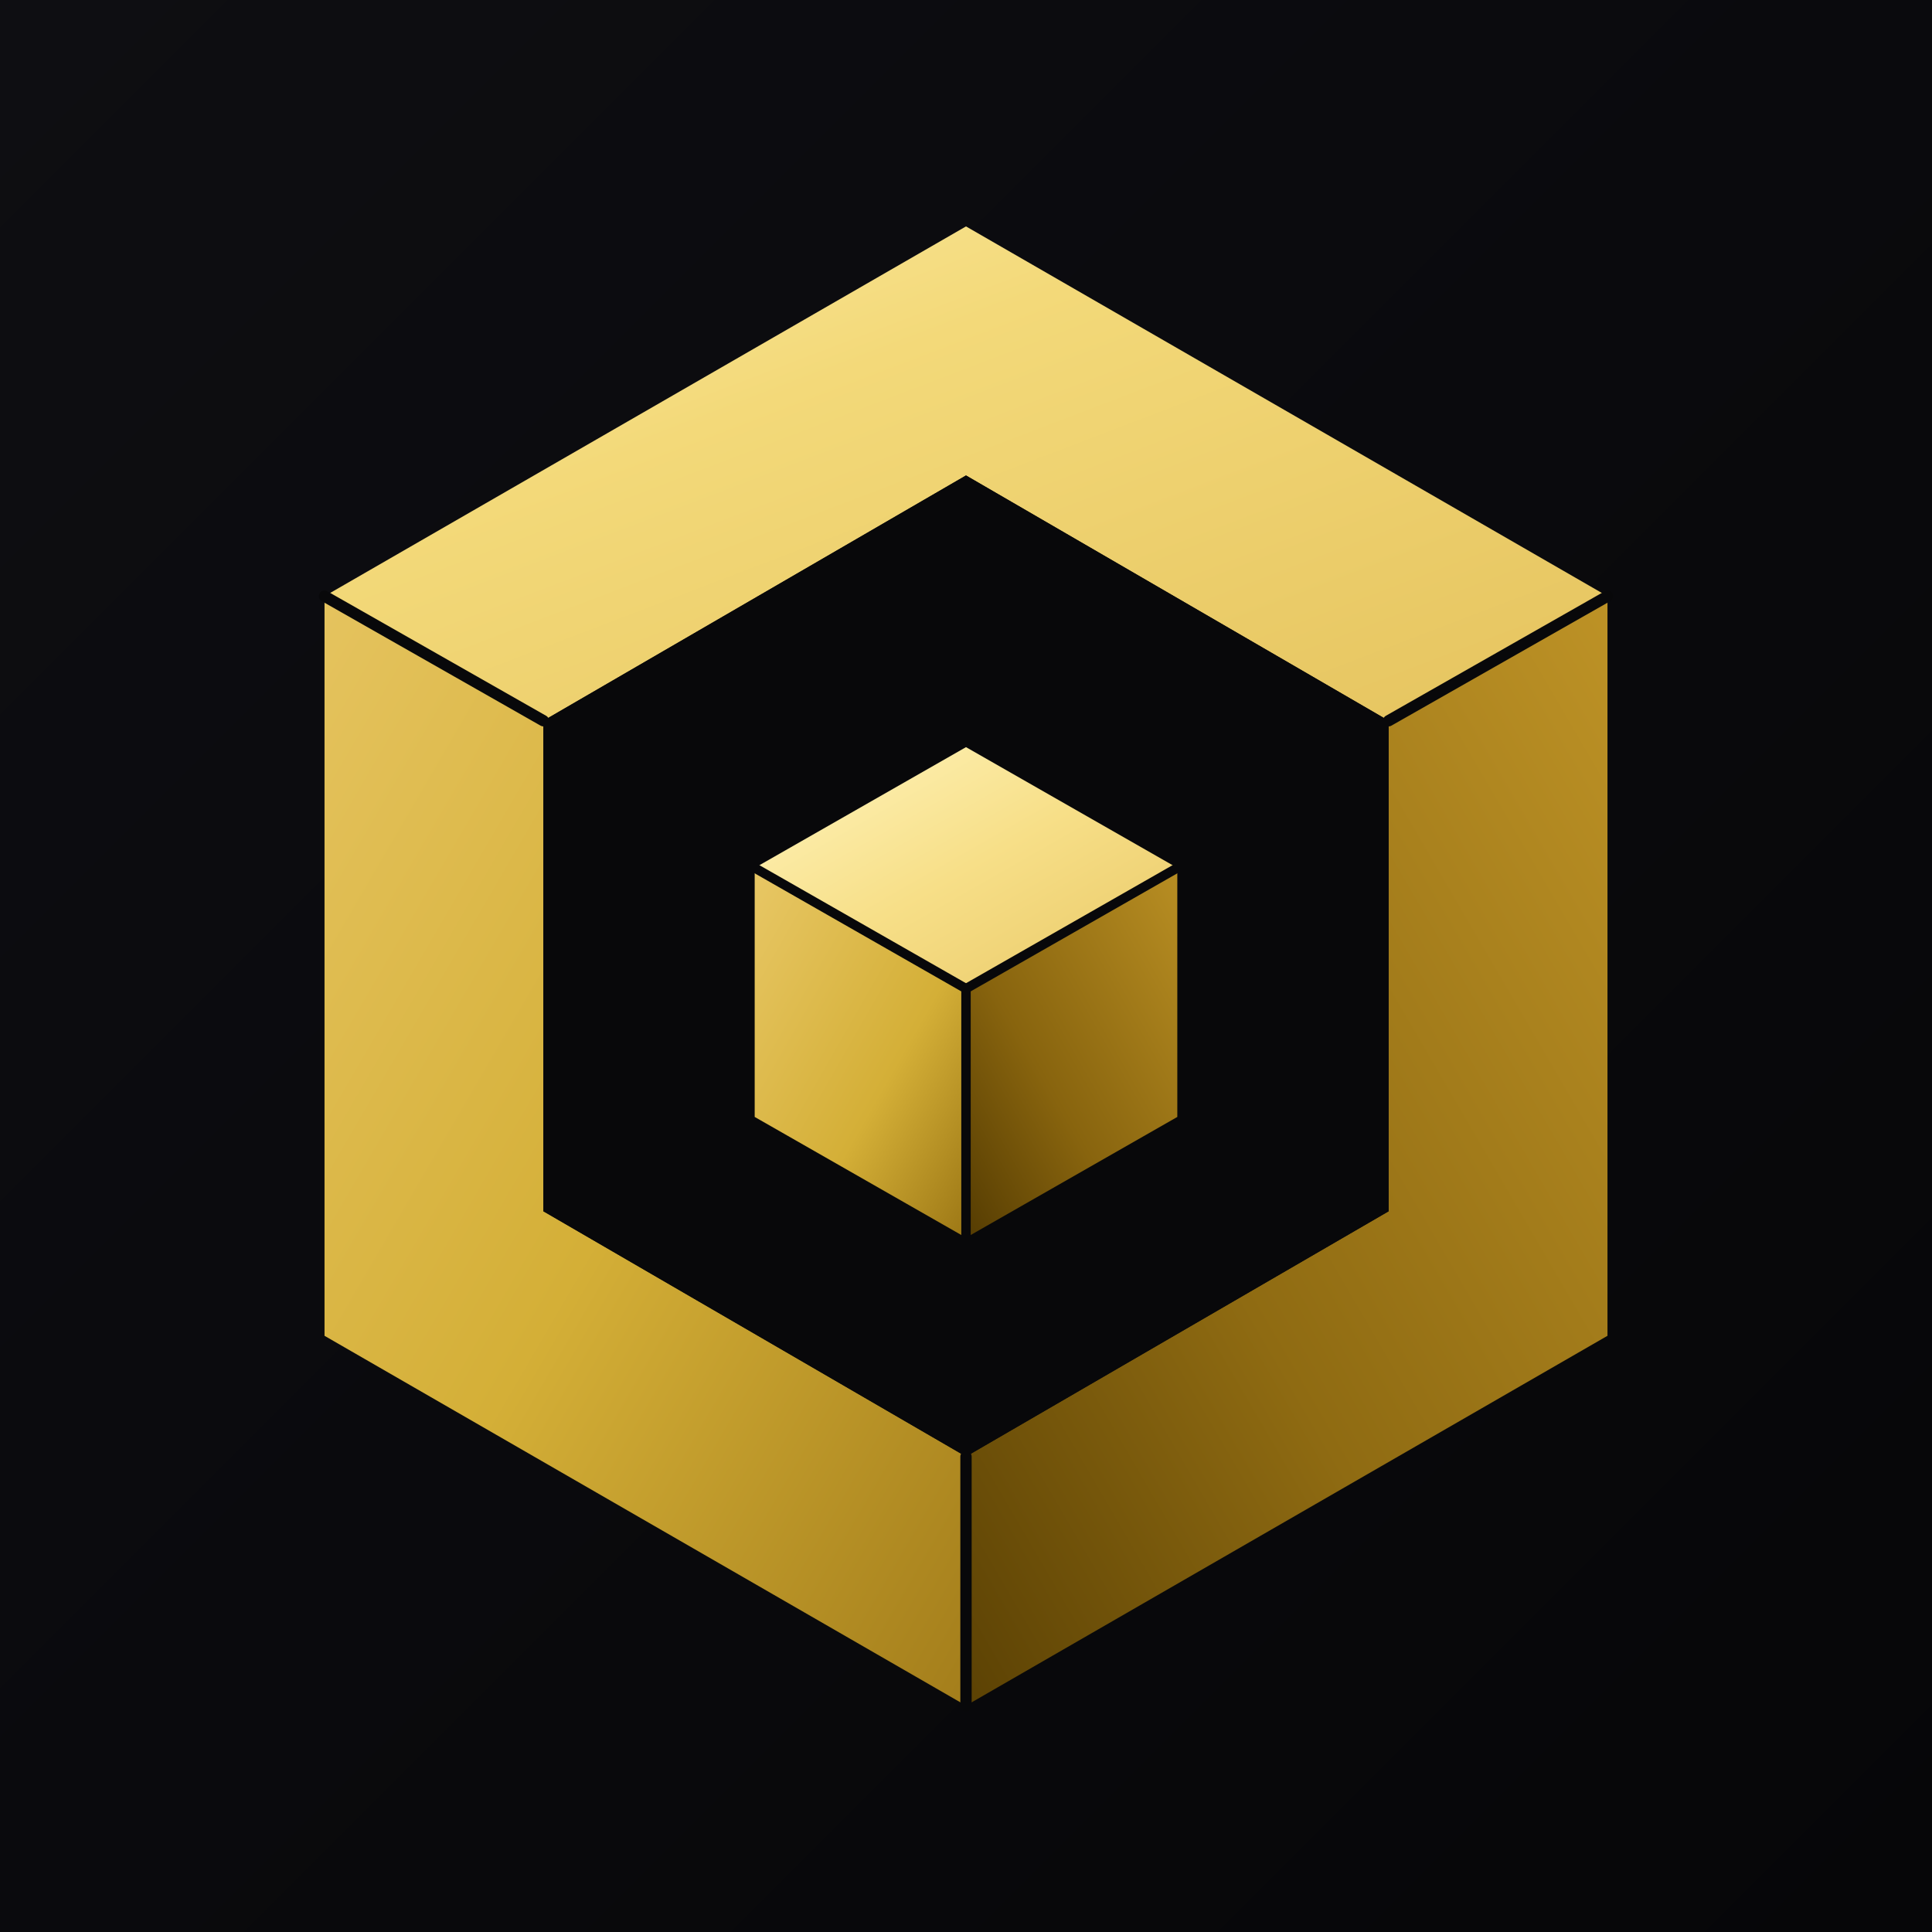
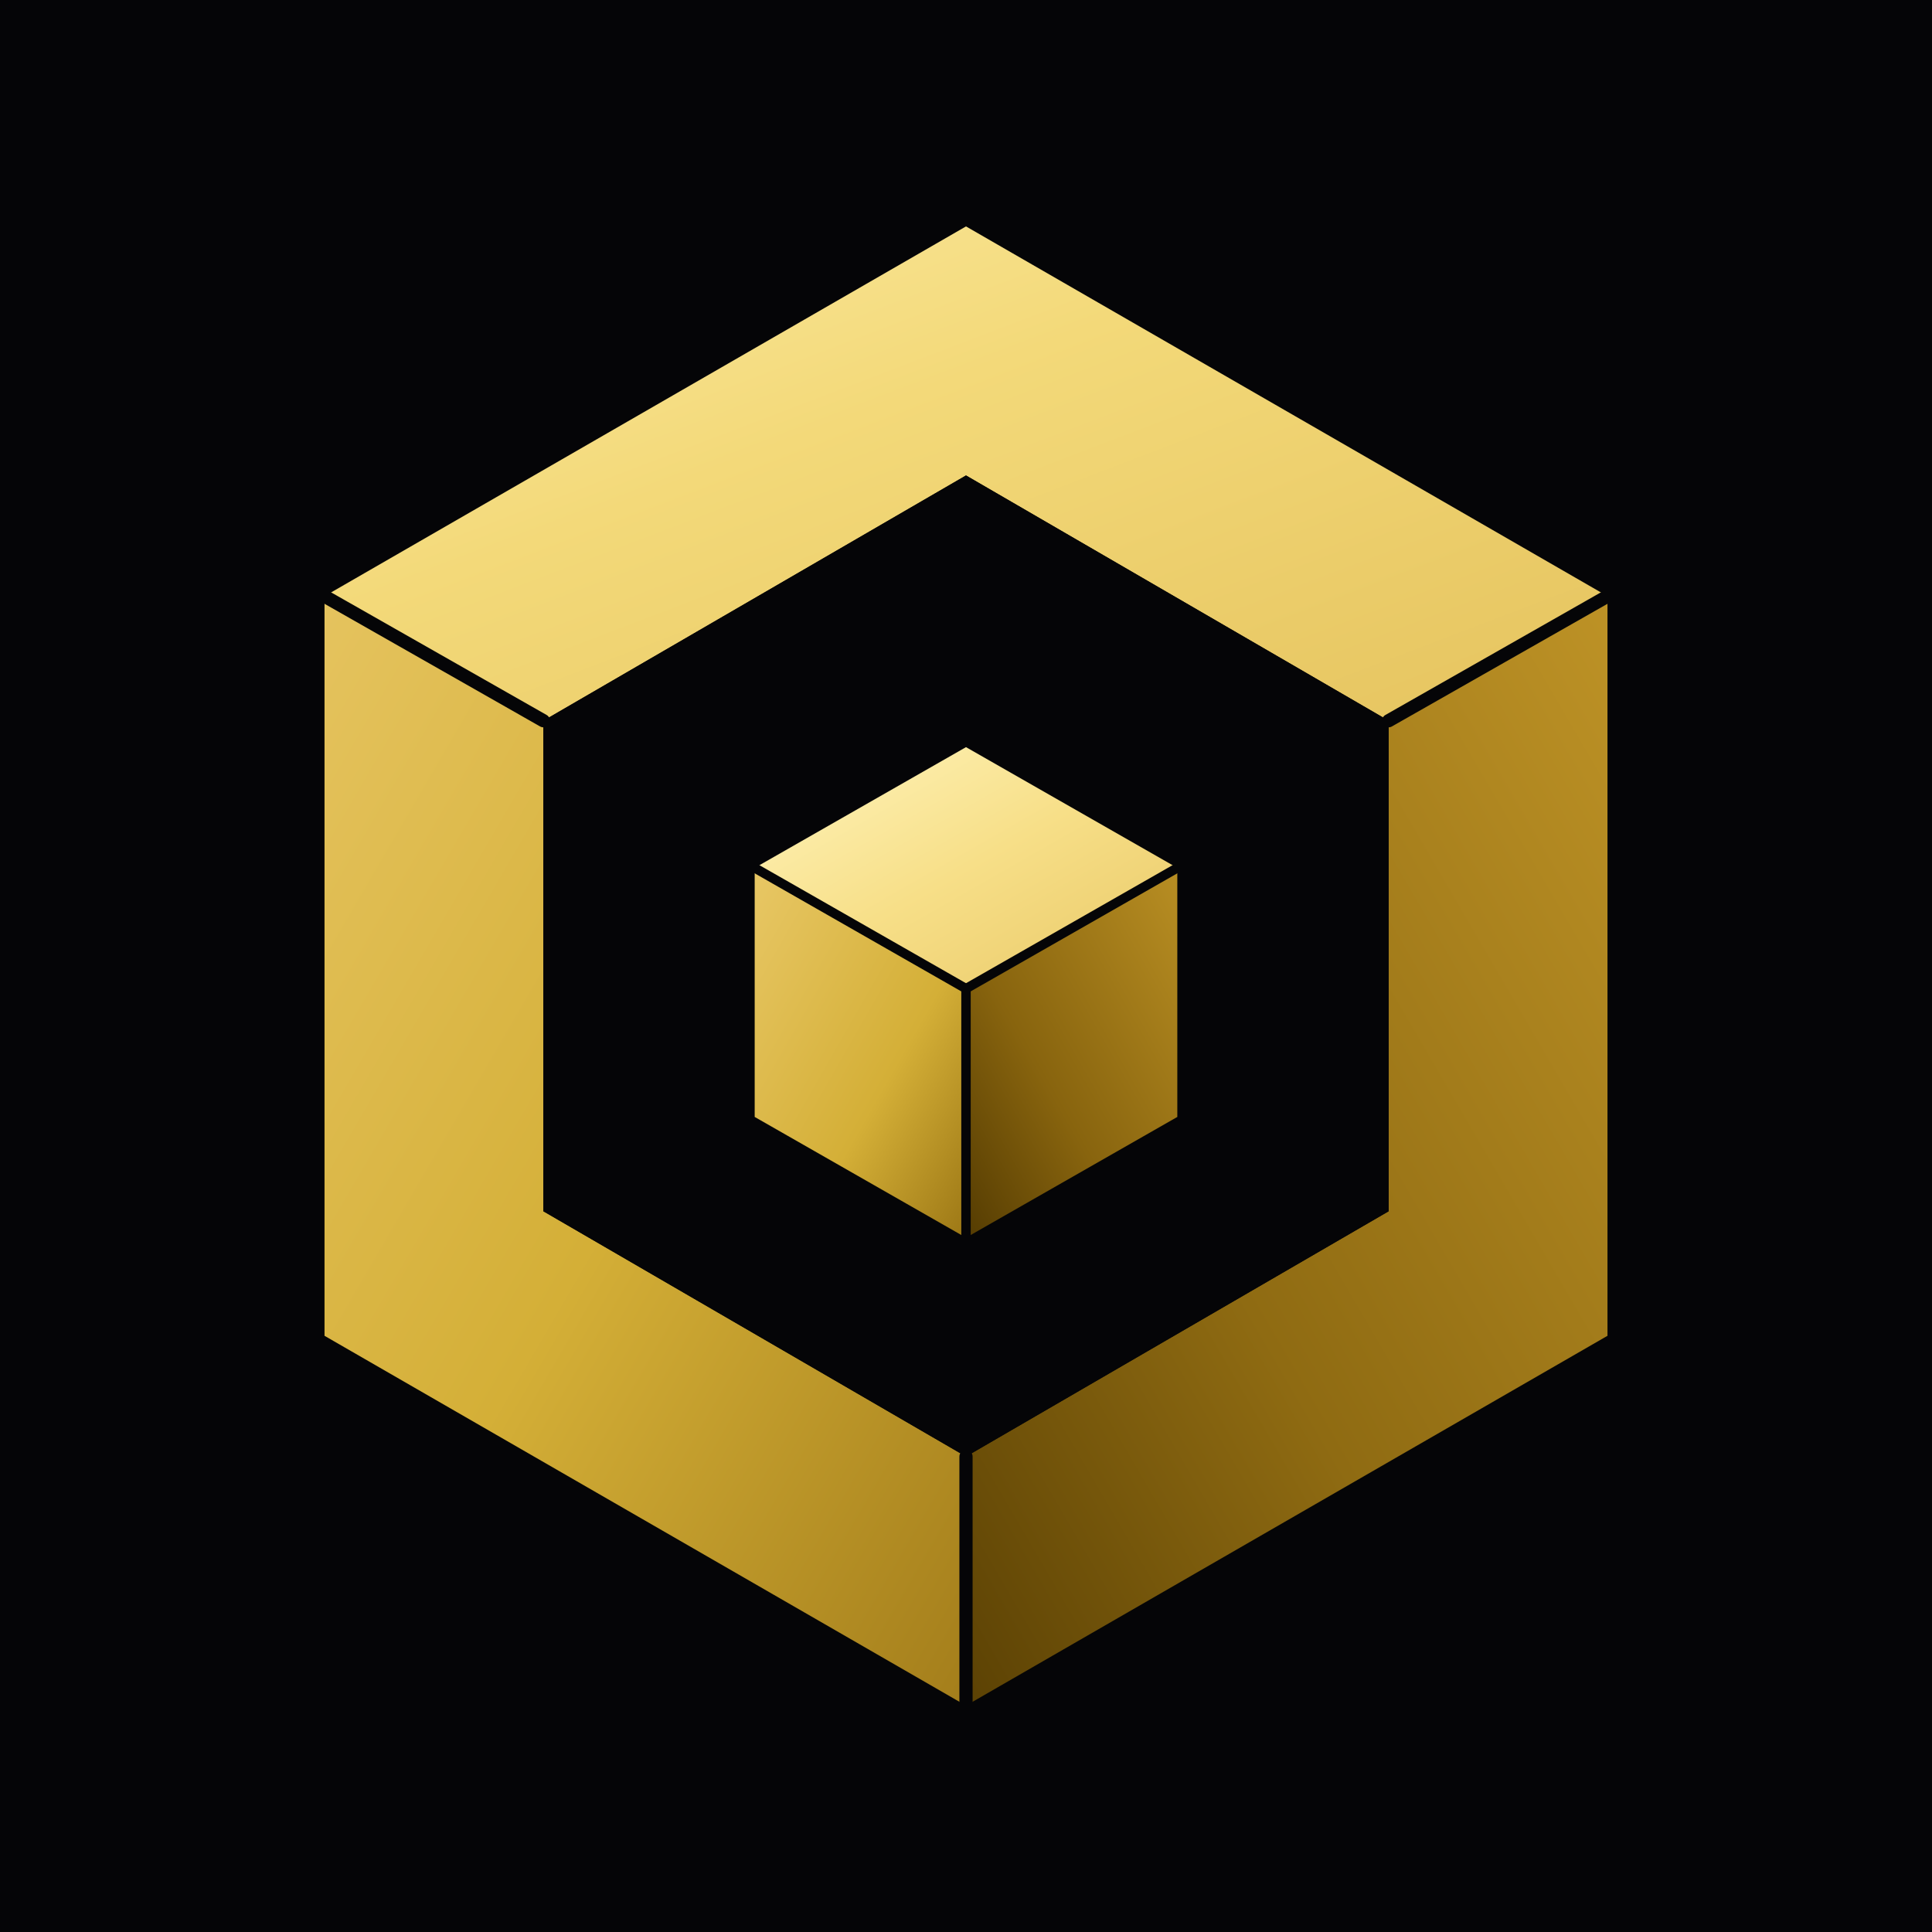
<svg xmlns="http://www.w3.org/2000/svg" viewBox="0 0 512 512" width="512" height="512">
  <defs>
-     <linearGradient id="bgCanvas" x1="0%" y1="0%" x2="100%" y2="100%">
-       <stop offset="0%" stop-color="#0E0E12" />
-       <stop offset="100%" stop-color="#060608" />
-     </linearGradient>
    <linearGradient id="goldTopFace" x1="0%" y1="0%" x2="100%" y2="100%">
      <stop offset="0%" stop-color="#FCEBA4" />
-       <stop offset="35%" stop-color="#F3D979" />
+       <stop offset="40%" stop-color="#F3D979" />
      <stop offset="100%" stop-color="#E5C35E" />
    </linearGradient>
    <linearGradient id="goldLeftFace" x1="0%" y1="0%" x2="100%" y2="100%">
      <stop offset="0%" stop-color="#E5C35E" />
      <stop offset="50%" stop-color="#D4AF37" />
      <stop offset="100%" stop-color="#A47E1B" />
    </linearGradient>
    <linearGradient id="goldRightFace" x1="100%" y1="0%" x2="0%" y2="100%">
      <stop offset="0%" stop-color="#BD9226" />
      <stop offset="60%" stop-color="#8F6B12" />
      <stop offset="100%" stop-color="#5C4204" />
    </linearGradient>
    <linearGradient id="cubeTopFace" x1="0%" y1="0%" x2="100%" y2="100%">
      <stop offset="0%" stop-color="#FFF5BE" />
      <stop offset="50%" stop-color="#F7DF88" />
      <stop offset="100%" stop-color="#E8C765" />
    </linearGradient>
    <linearGradient id="cubeLeftFace" x1="0%" y1="0%" x2="100%" y2="100%">
      <stop offset="0%" stop-color="#E8C765" />
      <stop offset="60%" stop-color="#D4AF37" />
      <stop offset="100%" stop-color="#9C7715" />
    </linearGradient>
    <linearGradient id="cubeRightFace" x1="100%" y1="0%" x2="0%" y2="100%">
      <stop offset="0%" stop-color="#B88E23" />
      <stop offset="60%" stop-color="#88640E" />
      <stop offset="100%" stop-color="#553C02" />
    </linearGradient>
  </defs>
-   <rect x="0" y="0" width="512" height="512" fill="url(#bgCanvas)" />
+   <rect x="0" y="0" width="512" height="512" fill="#050507" />
  <polygon points="86,158 256,60 426,158 368,191 256,126 144,191" fill="url(#goldTopFace)" />
  <polygon points="86,158 144,191 144,321 256,386 256,452 86,354" fill="url(#goldLeftFace)" />
  <polygon points="426,158 368,191 368,321 256,386 256,452 426,354" fill="url(#goldRightFace)" />
-   <polygon points="144,191 256,126 368,191 368,321 256,386 144,321" fill="#08080A" />
+   <polygon points="144,191 256,126 368,191 368,321 256,386 144,321" fill="#050507" />
  <polygon points="256,198 312,230 256,262 200,230" fill="url(#cubeTopFace)" />
  <polygon points="200,230 256,262 256,328 200,296" fill="url(#cubeLeftFace)" />
  <polygon points="256,262 312,230 312,296 256,328" fill="url(#cubeRightFace)" />
-   <line x1="86" y1="158" x2="144" y2="191" stroke="#08080A" stroke-width="3" stroke-linecap="round" />
-   <line x1="426" y1="158" x2="368" y2="191" stroke="#08080A" stroke-width="3" stroke-linecap="round" />
-   <line x1="256" y1="452" x2="256" y2="386" stroke="#08080A" stroke-width="3" stroke-linecap="round" />
-   <line x1="200" y1="230" x2="256" y2="262" stroke="#08080A" stroke-width="2.5" stroke-linecap="round" />
-   <line x1="312" y1="230" x2="256" y2="262" stroke="#08080A" stroke-width="2.5" stroke-linecap="round" />
-   <line x1="256" y1="262" x2="256" y2="328" stroke="#08080A" stroke-width="2.5" stroke-linecap="round" />
+   <line x1="86" y1="158" x2="144" y2="191" stroke="#050507" stroke-width="3.5" stroke-linecap="round" />
+   <line x1="426" y1="158" x2="368" y2="191" stroke="#050507" stroke-width="3.5" stroke-linecap="round" />
+   <line x1="256" y1="452" x2="256" y2="386" stroke="#050507" stroke-width="3.5" stroke-linecap="round" />
+   <line x1="200" y1="230" x2="256" y2="262" stroke="#050507" stroke-width="2.5" stroke-linecap="round" />
+   <line x1="312" y1="230" x2="256" y2="262" stroke="#050507" stroke-width="2.5" stroke-linecap="round" />
+   <line x1="256" y1="262" x2="256" y2="328" stroke="#050507" stroke-width="2.5" stroke-linecap="round" />
</svg>
